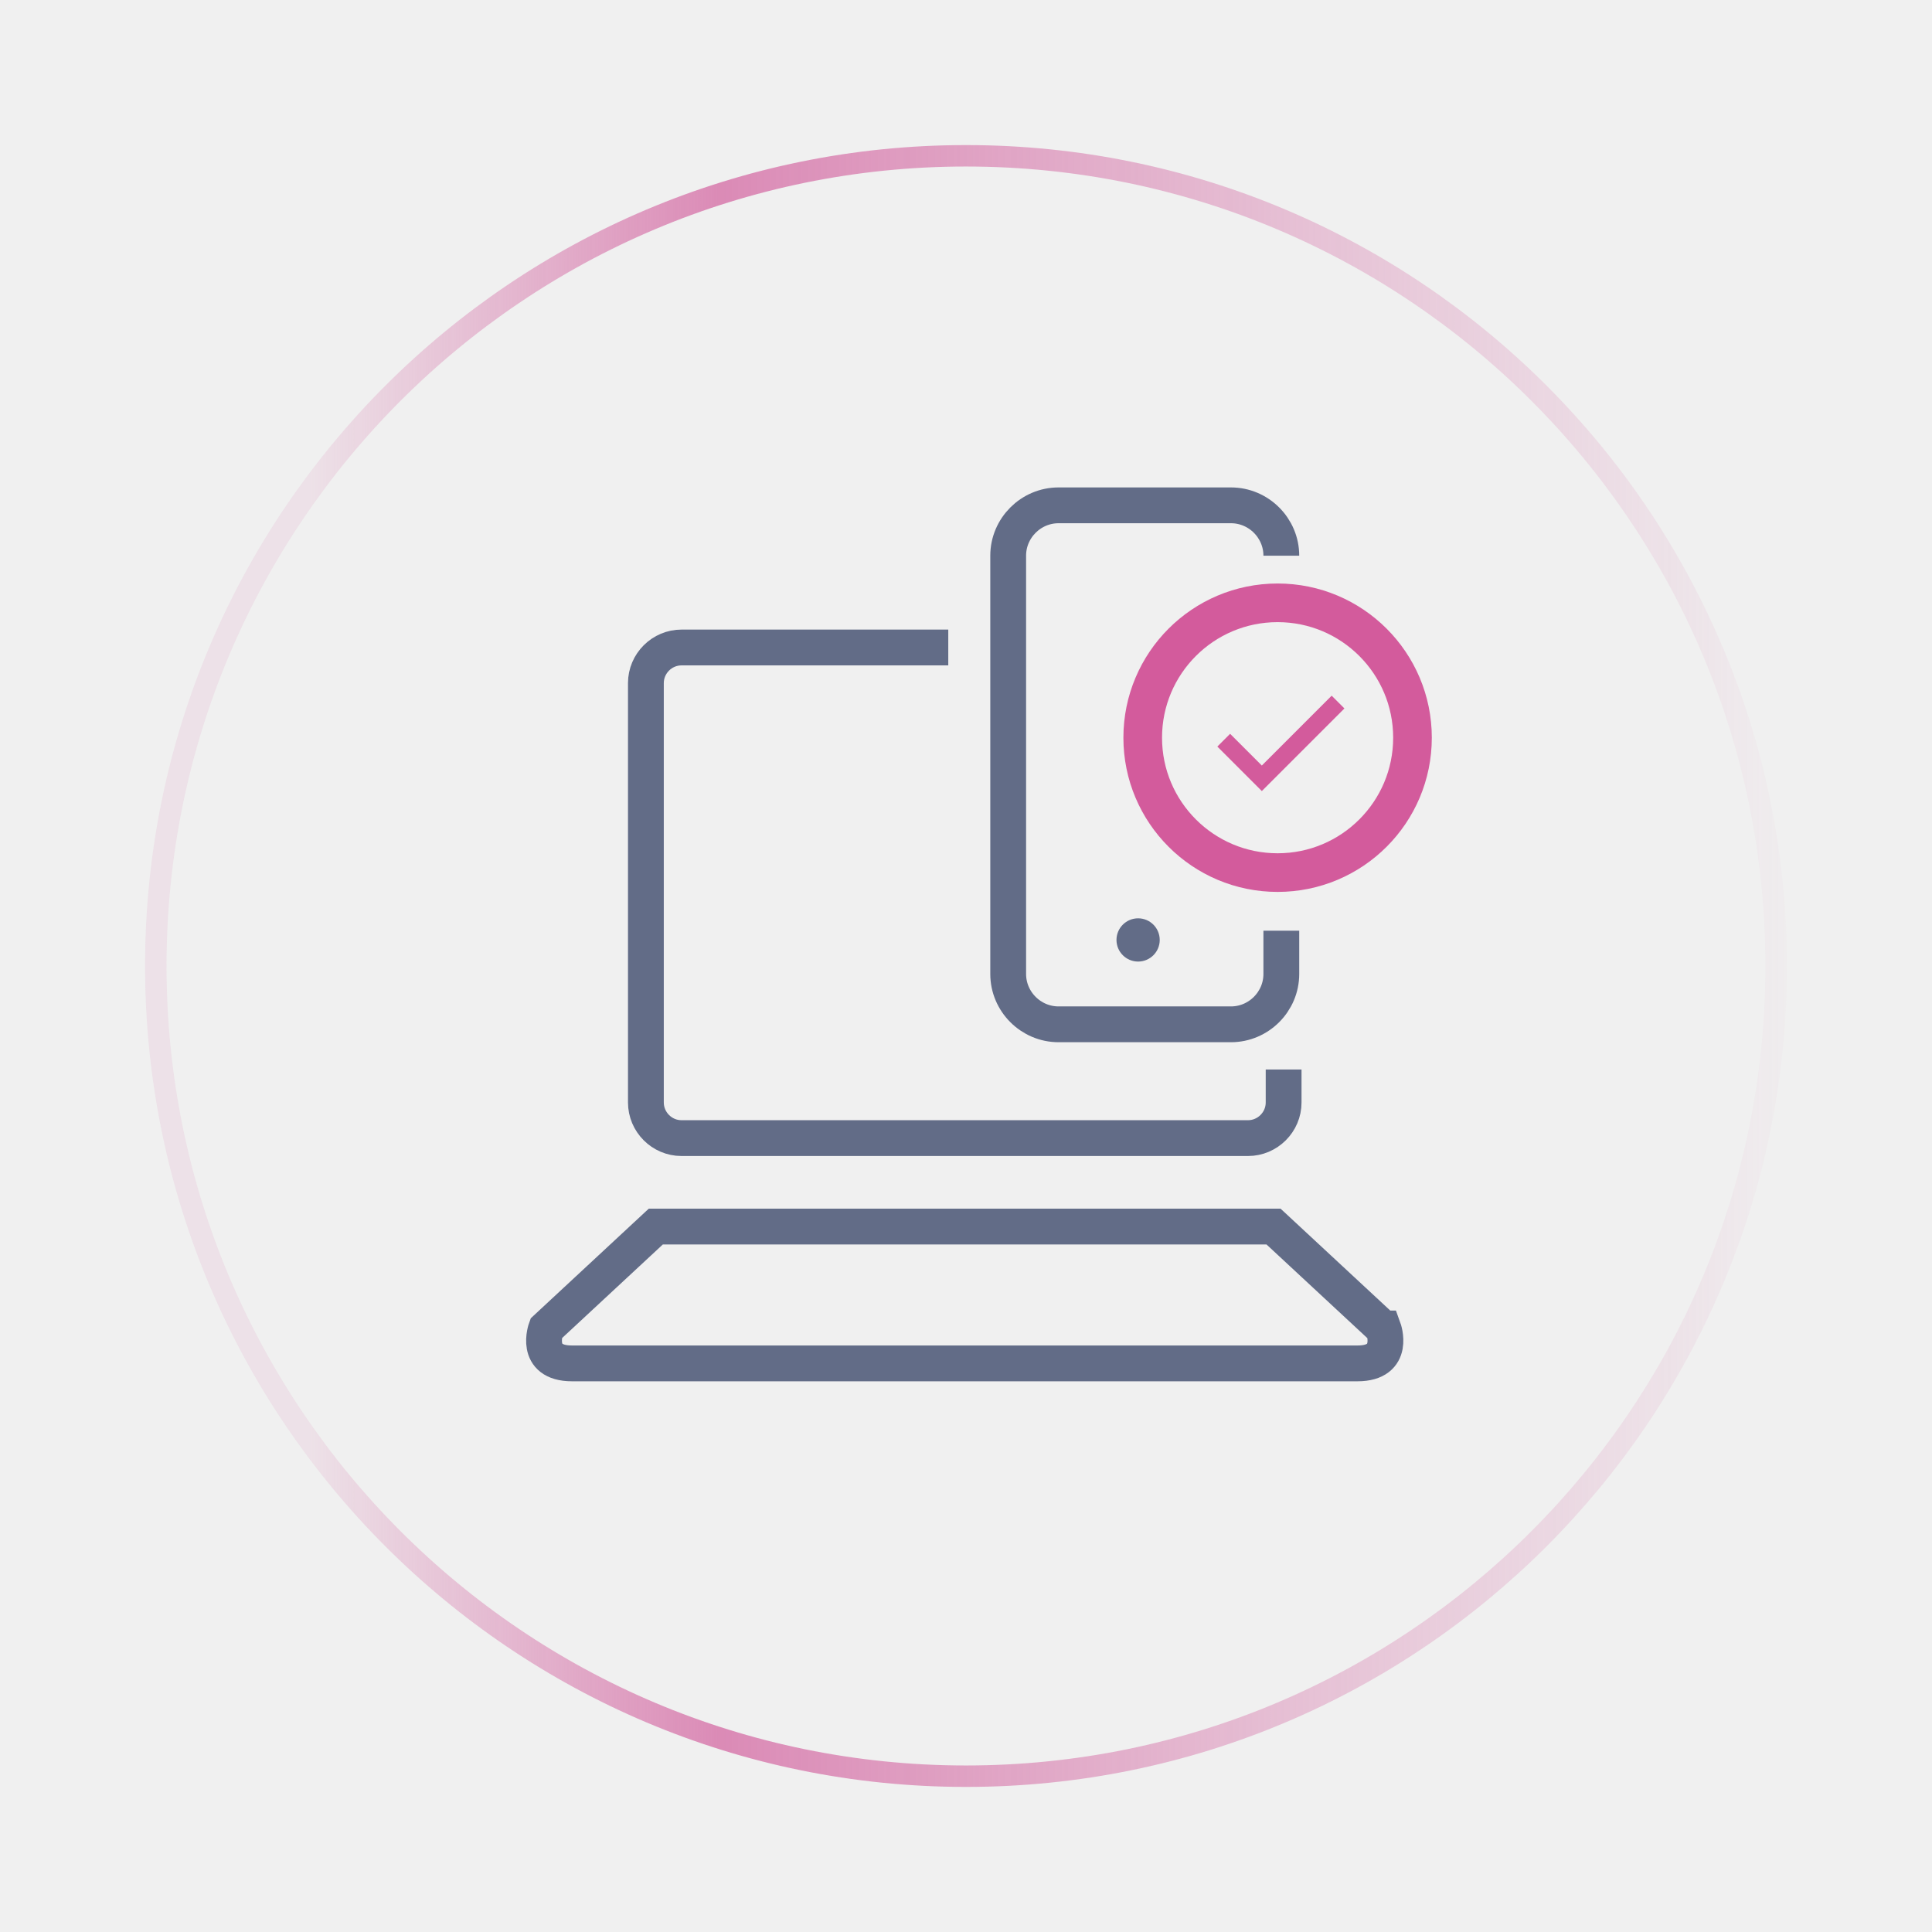
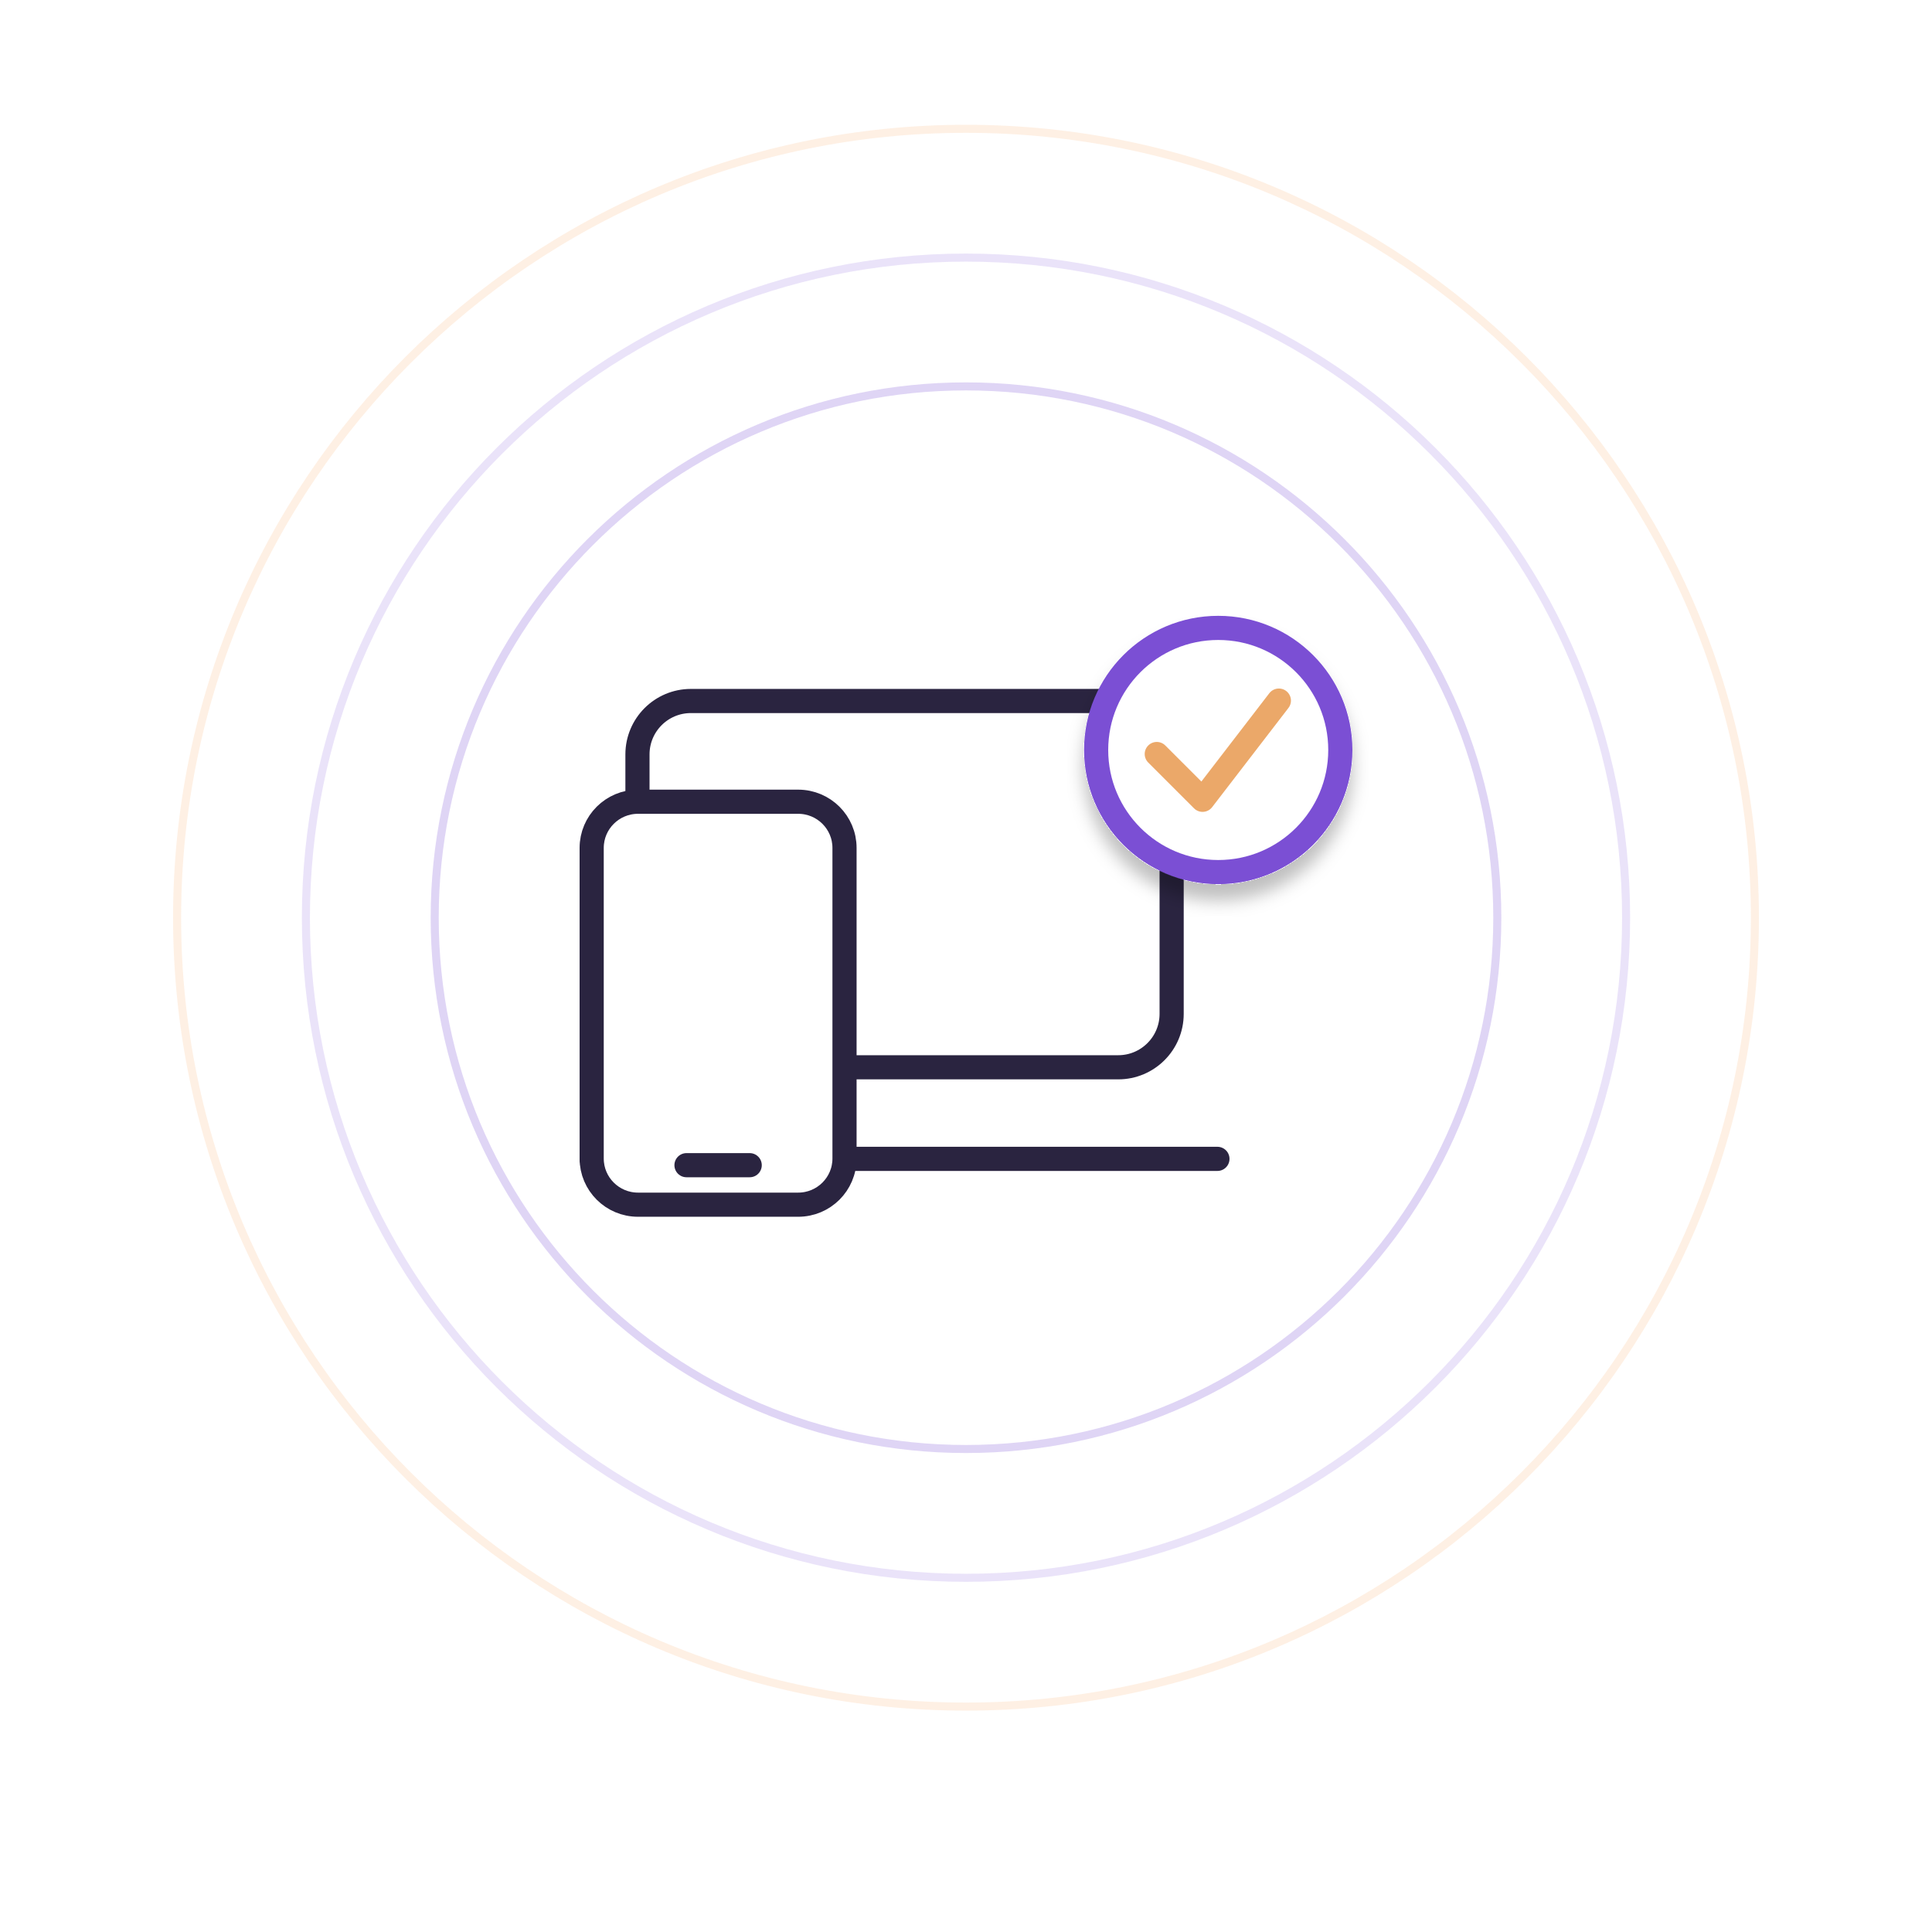
- <svg xmlns="http://www.w3.org/2000/svg" id="Layer_1" viewBox="0 0 109 109">
+ <svg xmlns="http://www.w3.org/2000/svg" width="480" height="480" viewBox="0 0 480 480" fill="none">
+   <g clip-path="url(#clip0_588_3036)">
+     <rect width="480" height="480" fill="white" />
+     <path d="M480 0H0V480H480V0Z" fill="white" />
+     <path d="M277.819 174.161H171.647C164.317 174.161 158.375 180.103 158.375 187.433V251.894C158.375 259.224 164.317 265.165 171.647 265.165H277.819C285.148 265.165 291.09 259.224 291.09 251.894V187.433C291.09 180.103 285.148 174.161 277.819 174.161Z" stroke="#2A2440" stroke-width="6" stroke-linecap="round" stroke-linejoin="round" />
+     <path d="M147 287.916H302.466" stroke="#2A2440" stroke-width="6" stroke-linecap="round" stroke-linejoin="round" />
+     <g filter="url(#filter0_d_588_3036)">
+       <path d="M302.665 216.67C319.419 216.67 333 203.088 333 186.335C333 169.581 319.419 156 302.665 156C285.912 156 272.331 169.581 272.331 186.335C272.331 203.088 285.912 216.67 302.665 216.67Z" fill="white" />
+       <path d="M302.665 216.67C319.419 216.67 333 203.088 333 186.335C333 169.581 319.419 156 302.665 156C285.912 156 272.331 169.581 272.331 186.335C272.331 203.088 285.912 216.67 302.665 216.67Z" stroke="#7B4FD4" stroke-width="6" stroke-linecap="round" stroke-linejoin="round" />
+     </g>
+     <path d="M287.397 187.333L298.773 198.708L317.732 174.061" stroke="#EBA869" stroke-width="6" stroke-linecap="round" stroke-linejoin="round" />
+     <path d="M198.301 199.187H158.517C152.156 199.187 147 204.323 147 210.659V287.831C147 294.166 152.156 299.302 158.517 299.302H198.301C204.661 299.302 209.817 294.166 209.817 287.831V210.659C209.817 204.323 204.661 199.187 198.301 199.187Z" fill="white" stroke="#2A2440" stroke-width="6" stroke-linecap="round" stroke-linejoin="round" />
+     <path d="M170.557 289.487H186.261" stroke="#2A2440" stroke-width="6" stroke-linecap="round" stroke-linejoin="round" />
+     <path d="M240 424C348.248 424 436 336.248 436 228C436 119.752 348.248 32 240 32C131.752 32 44 119.752 44 228C44 336.248 131.752 424 240 424Z" stroke="#FBB87A" stroke-opacity="0.2" stroke-width="2" stroke-linecap="round" />
+     <path d="M240 392C330.575 392 404 318.575 404 228C404 137.425 330.575 64 240 64C149.425 64 76 137.425 76 228C76 318.575 149.425 392 240 392Z" stroke="#7B4FD4" stroke-opacity="0.16" stroke-width="2" stroke-linecap="round" />
+     <path d="M240 360C312.902 360 372 300.902 372 228C372 155.098 312.902 96 240 96C167.098 96 108 155.098 108 228C108 300.902 167.098 360 240 360Z" stroke="#7B4FD4" stroke-opacity="0.24" stroke-width="2" stroke-linecap="round" />
+   </g>
  <defs>
-     <linearGradient id="Namnlös_övertoning_3" x1="8.18" y1="54.5" x2="100.82" y2="54.5" gradientUnits="userSpaceOnUse">
-       <stop offset=".1" stop-color="#d15b9b" stop-opacity=".1" />
-       <stop offset=".35" stop-color="#d15b9b" stop-opacity=".68" />
-       <stop offset="1" stop-color="#d15b9b" stop-opacity=".02" />
-     </linearGradient>
+     <filter id="filter0_d_588_3036" x="265.331" y="153" width="74.669" height="74.669" filterUnits="userSpaceOnUse" color-interpolation-filters="sRGB">
+       <feFlood flood-opacity="0" result="BackgroundImageFix" />
+       <feColorMatrix in="SourceAlpha" type="matrix" values="0 0 0 0 0 0 0 0 0 0 0 0 0 0 0 0 0 0 127 0" result="hardAlpha" />
+       <feOffset dy="4" />
+       <feGaussianBlur stdDeviation="2" />
+       <feComposite in2="hardAlpha" operator="out" />
+       <feColorMatrix type="matrix" values="0 0 0 0 0 0 0 0 0 0 0 0 0 0 0 0 0 0 0.25 0" />
+       <feBlend mode="normal" in2="BackgroundImageFix" result="effect1_dropShadow_588_3036" />
+       <feBlend mode="normal" in="BackgroundImageFix" in2="effect1_dropShadow_588_3036" result="BackgroundImageFix" />
+       <feBlend mode="normal" in="SourceGraphic" in2="BackgroundImageFix" result="shape" />
+     </filter>
+     <clipPath id="clip0_588_3036">
+       <rect width="480" height="480" fill="white" />
+     </clipPath>
  </defs>
-   <circle cx="54.5" cy="54.5" r="45.71" fill="none" stroke="url(#Namnlös_övertoning_3)" stroke-linecap="round" stroke-linejoin="round" stroke-width="1.21" />
-   <path d="M72.42,60.34v1.86c0,1.11-.91,2.01-2.01,2.01h-31.96c-1.11,0-2.01-.91-2.01-2.01v-23.66c0-1.11.91-2.01,2.01-2.01h15.05" fill="none" stroke="#626c87" stroke-miterlimit="10" stroke-width="2.02" />
-   <path d="M78.04,74.95l-6.19-5.75h-34.85l-6.19,5.75s-.73,1.97,1.46,1.97h44.32c2.18,0,1.46-1.97,1.46-1.97Z" fill="none" stroke="#626c87" stroke-miterlimit="10" stroke-width="2.02" />
-   <path d="M72.29,52.51v2.44c0,1.56-1.28,2.84-2.84,2.84h-9.73c-1.56,0-2.84-1.28-2.84-2.84v-23.6c0-1.56,1.28-2.84,2.84-2.84h9.73c1.56,0,2.84,1.28,2.84,2.84" fill="none" stroke="#626c87" stroke-miterlimit="10" stroke-width="2.02" />
-   <circle cx="64.21" cy="53.03" r="1.22" fill="#626c87" />
-   <circle cx="72.08" cy="41.62" r="7.61" fill="none" stroke="#d35b9c" stroke-linecap="round" stroke-miterlimit="10" stroke-width="2.18" />
-   <path d="M68.68,42.12l.72-.72,1.79,1.79,3.94-3.94.72.72-4.66,4.66-2.51-2.51Z" fill="#d35b9c" />
</svg>
